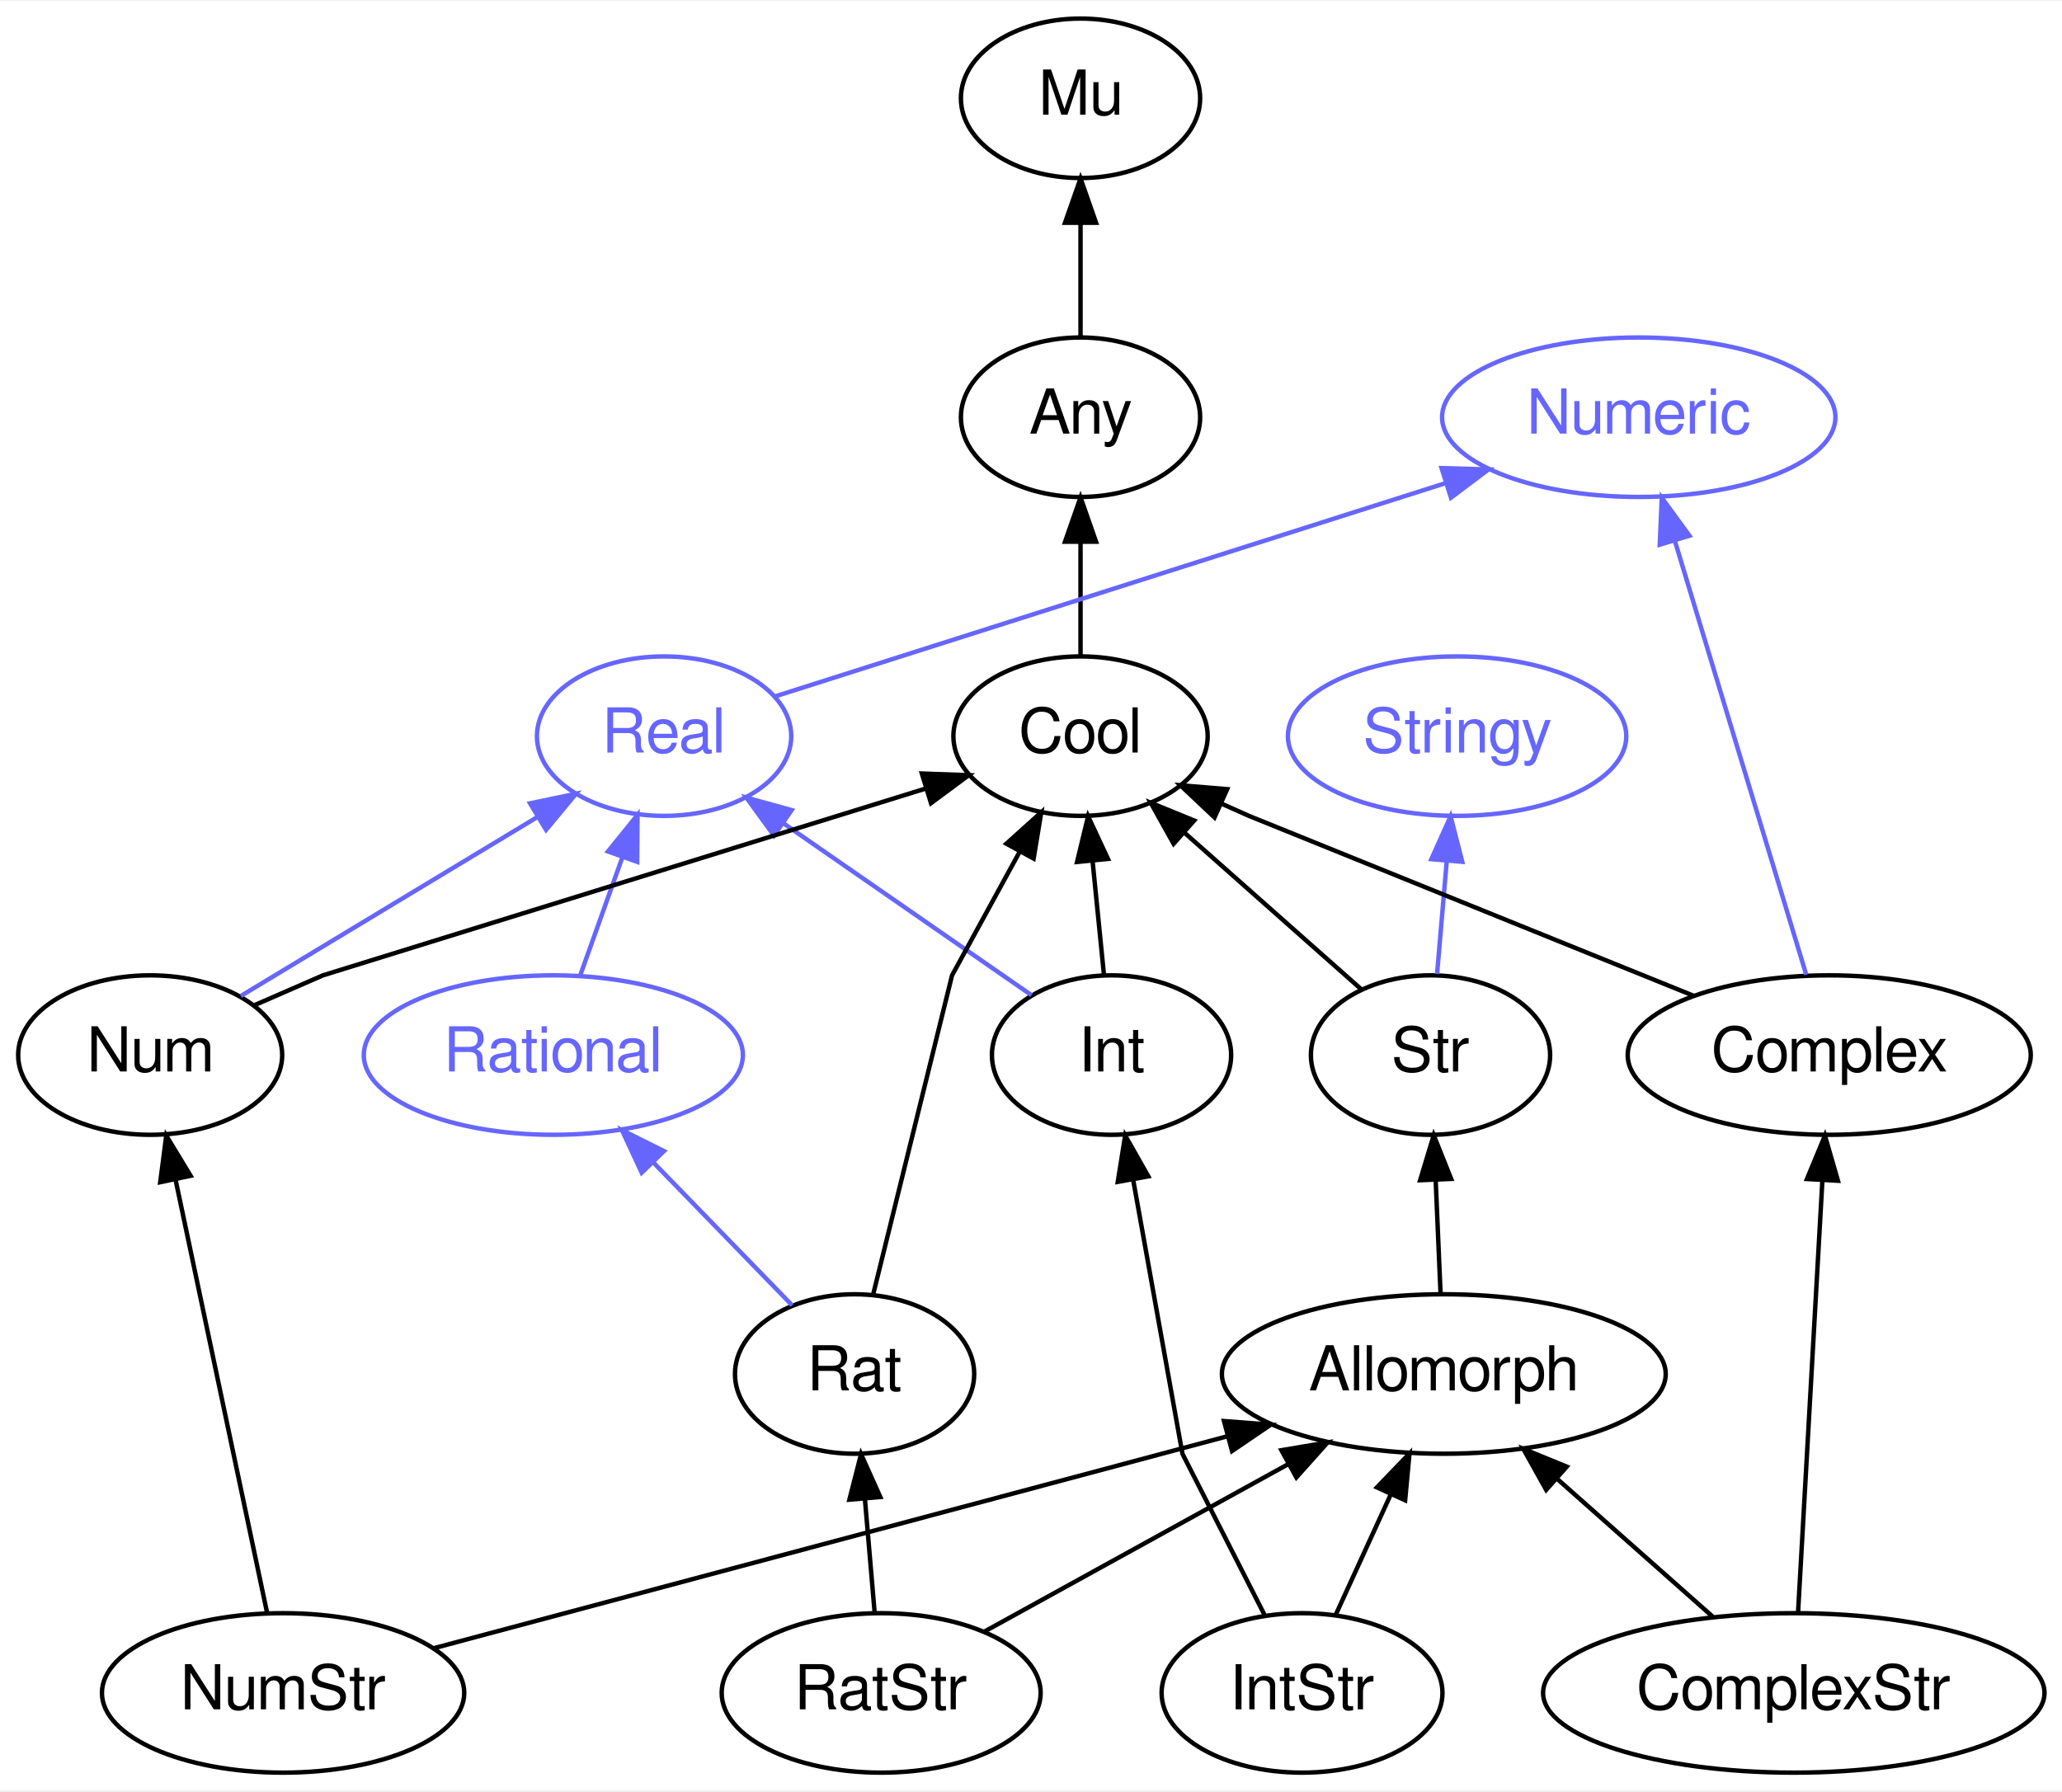
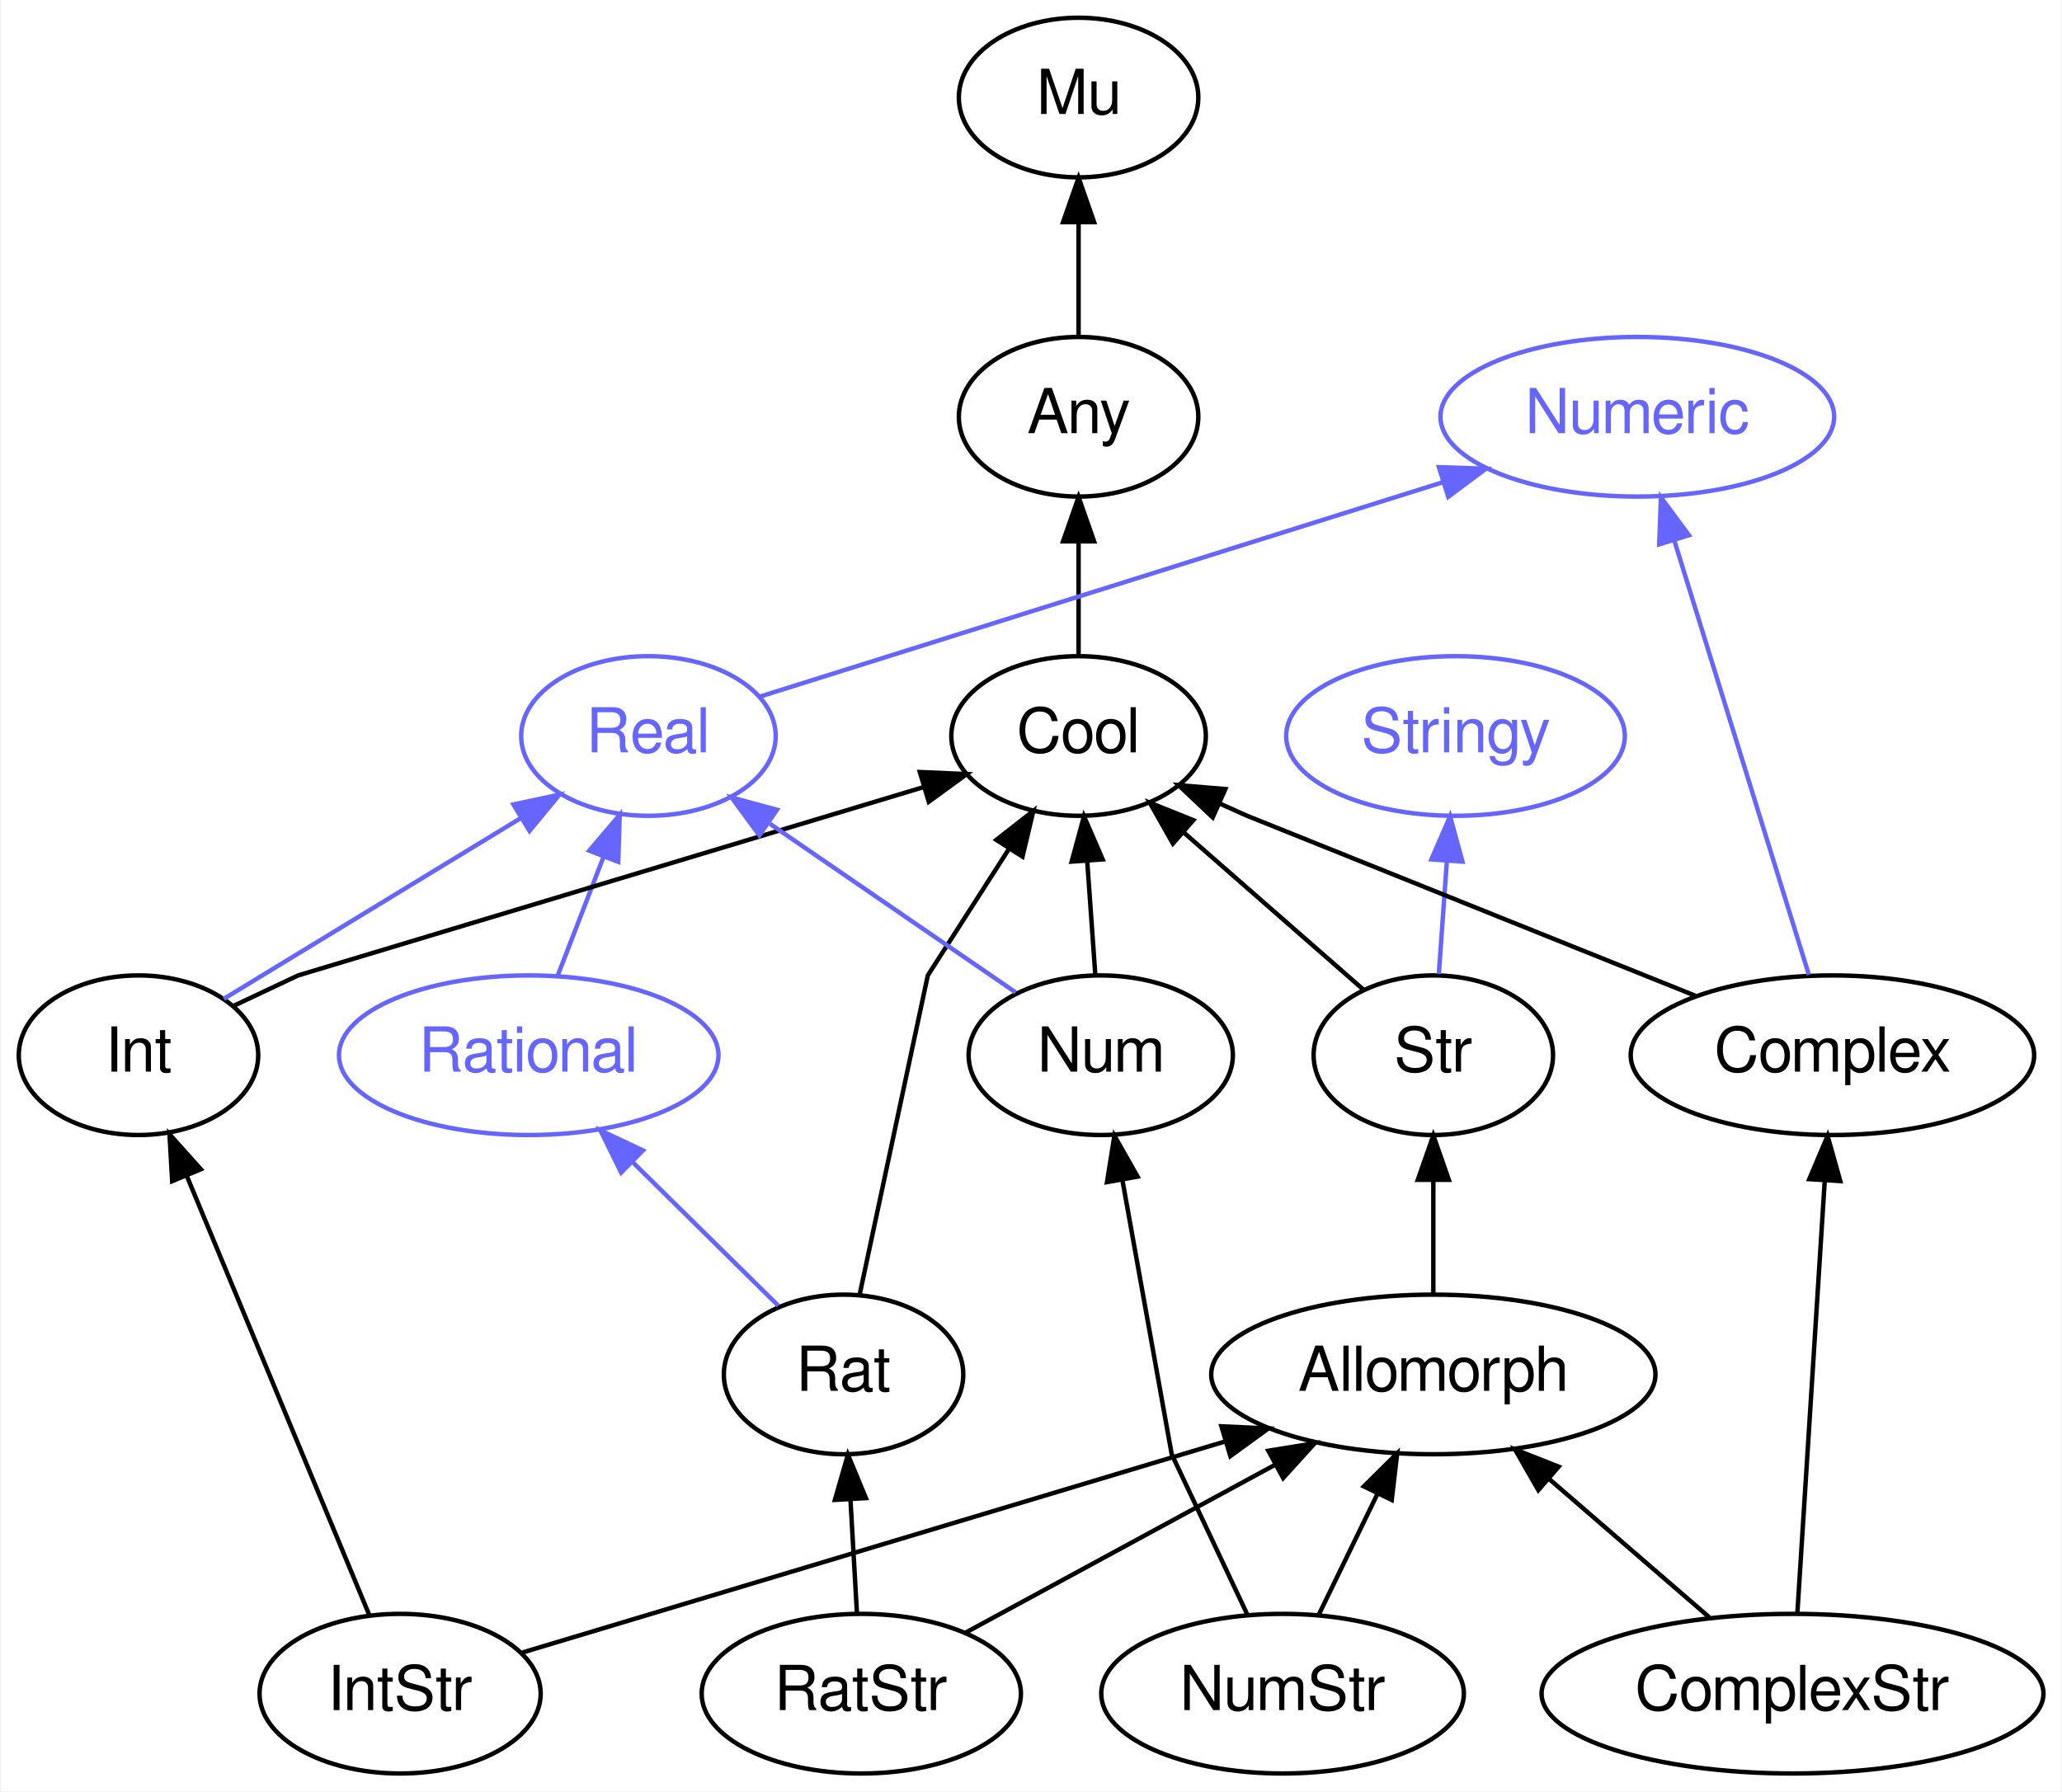
- <svg xmlns="http://www.w3.org/2000/svg" xmlns:xlink="http://www.w3.org/1999/xlink" width="465pt" height="404pt" viewBox="0.00 0.00 465.44 404.00">
+ <svg xmlns="http://www.w3.org/2000/svg" xmlns:xlink="http://www.w3.org/1999/xlink" width="465pt" height="404pt" viewBox="0.00 0.00 464.54 404.00">
  <g id="graph0" class="graph" transform="scale(1 1) rotate(0) translate(4 400)">
-     <polygon fill="#ffffff" stroke="transparent" points="-4,4 -4,-400 461.44,-400 461.44,4 -4,4" />
+     <polygon fill="#ffffff" stroke="transparent" points="-4,4 -4,-400 460.54,-400 460.54,4 -4,4" />
    <g id="node1" class="node">
      <g id="a_node1">
        <a xlink:href="/type/Allomorph" xlink:title="Allomorph">
-           <ellipse fill="none" stroke="#000000" cx="321.9" cy="-90" rx="50.09" ry="18" />
-           <text text-anchor="middle" x="321.9" y="-86.3" font-family="FreeSans" font-size="14.00" fill="#000000">Allomorph</text>
+           <ellipse fill="none" stroke="#000000" cx="319" cy="-90" rx="50.09" ry="18" />
+           <text text-anchor="middle" x="319" y="-86.3" font-family="FreeSans" font-size="14.00" fill="#000000">Allomorph</text>
        </a>
      </g>
    </g>
    <g id="node6" class="node">
      <g id="a_node6">
        <a xlink:href="/type/Str" xlink:title="Str">
-           <ellipse fill="none" stroke="#000000" cx="318.9" cy="-162" rx="27" ry="18" />
-           <text text-anchor="middle" x="318.9" y="-158.3" font-family="FreeSans" font-size="14.00" fill="#000000">Str</text>
+           <ellipse fill="none" stroke="#000000" cx="319" cy="-162" rx="27" ry="18" />
+           <text text-anchor="middle" x="319" y="-158.3" font-family="FreeSans" font-size="14.00" fill="#000000">Str</text>
        </a>
      </g>
    </g>
    <g id="edge1" class="edge">
-       <path fill="none" stroke="#000000" d="M321.16,-108.3C320.83,-116.02 320.43,-125.29 320.06,-133.89" />
-       <polygon fill="#000000" stroke="#000000" points="316.56,-133.75 319.63,-143.9 323.56,-134.05 316.56,-133.75" />
+       <path fill="none" stroke="#000000" d="M319,-108.3C319,-116.02 319,-125.29 319,-133.89" />
+       <polygon fill="#000000" stroke="#000000" points="315.5,-133.9 319,-143.9 322.5,-133.9 315.5,-133.9" />
    </g>
    <g id="node2" class="node">
      <g id="a_node2">
        <a xlink:href="/type/Mu" xlink:title="Mu">
-           <ellipse fill="none" stroke="#000000" cx="239.9" cy="-378" rx="27" ry="18" />
-           <text text-anchor="middle" x="239.9" y="-374.3" font-family="FreeSans" font-size="14.00" fill="#000000">Mu</text>
+           <ellipse fill="none" stroke="#000000" cx="239" cy="-378" rx="27" ry="18" />
+           <text text-anchor="middle" x="239" y="-374.3" font-family="FreeSans" font-size="14.00" fill="#000000">Mu</text>
        </a>
      </g>
    </g>
    <g id="node3" class="node">
      <g id="a_node3">
        <a xlink:href="/type/Any" xlink:title="Any">
-           <ellipse fill="none" stroke="#000000" cx="239.9" cy="-306" rx="27" ry="18" />
-           <text text-anchor="middle" x="239.9" y="-302.3" font-family="FreeSans" font-size="14.00" fill="#000000">Any</text>
+           <ellipse fill="none" stroke="#000000" cx="239" cy="-306" rx="27" ry="18" />
+           <text text-anchor="middle" x="239" y="-302.3" font-family="FreeSans" font-size="14.00" fill="#000000">Any</text>
        </a>
      </g>
    </g>
    <g id="edge2" class="edge">
-       <path fill="none" stroke="#000000" d="M239.9,-324.3C239.9,-332.02 239.9,-341.29 239.9,-349.89" />
-       <polygon fill="#000000" stroke="#000000" points="236.4,-349.9 239.9,-359.9 243.4,-349.9 236.4,-349.9" />
+       <path fill="none" stroke="#000000" d="M239,-324.3C239,-332.02 239,-341.29 239,-349.89" />
+       <polygon fill="#000000" stroke="#000000" points="235.5,-349.9 239,-359.9 242.5,-349.9 235.5,-349.9" />
    </g>
    <g id="node4" class="node">
      <g id="a_node4">
        <a xlink:href="/type/Cool" xlink:title="Cool">
-           <ellipse fill="none" stroke="#000000" cx="239.9" cy="-234" rx="28.7" ry="18" />
-           <text text-anchor="middle" x="239.9" y="-230.3" font-family="FreeSans" font-size="14.00" fill="#000000">Cool</text>
+           <ellipse fill="none" stroke="#000000" cx="239" cy="-234" rx="28.7" ry="18" />
+           <text text-anchor="middle" x="239" y="-230.3" font-family="FreeSans" font-size="14.00" fill="#000000">Cool</text>
        </a>
      </g>
    </g>
    <g id="edge3" class="edge">
-       <path fill="none" stroke="#000000" d="M239.9,-252.3C239.9,-260.02 239.9,-269.29 239.9,-277.89" />
-       <polygon fill="#000000" stroke="#000000" points="236.4,-277.9 239.9,-287.9 243.4,-277.9 236.4,-277.9" />
+       <path fill="none" stroke="#000000" d="M239,-252.3C239,-260.02 239,-269.29 239,-277.89" />
+       <polygon fill="#000000" stroke="#000000" points="235.5,-277.9 239,-287.9 242.5,-277.9 235.5,-277.9" />
    </g>
    <g id="node5" class="node">
      <g id="a_node5">
        <a xlink:href="/type/Stringy" xlink:title="Stringy">
-           <ellipse fill="none" stroke="#6666ff" cx="324.9" cy="-234" rx="38.19" ry="18" />
-           <text text-anchor="middle" x="324.9" y="-230.3" font-family="FreeSans" font-size="14.00" fill="#6666ff">Stringy</text>
+           <ellipse fill="none" stroke="#6666ff" cx="324" cy="-234" rx="38.19" ry="18" />
+           <text text-anchor="middle" x="324" y="-230.3" font-family="FreeSans" font-size="14.00" fill="#6666ff">Stringy</text>
        </a>
      </g>
    </g>
    <g id="edge4" class="edge">
-       <path fill="none" stroke="#000000" d="M303.29,-176.83C291.89,-186.93 276.25,-200.79 263.35,-212.21" />
-       <polygon fill="#000000" stroke="#000000" points="260.91,-209.71 255.74,-218.96 265.55,-214.95 260.91,-209.71" />
+       <path fill="none" stroke="#000000" d="M303.19,-176.83C291.66,-186.93 275.81,-200.79 262.75,-212.21" />
+       <polygon fill="#000000" stroke="#000000" points="260.27,-209.74 255.05,-218.96 264.88,-215.01 260.27,-209.74" />
    </g>
    <g id="edge17" class="edge">
-       <path fill="none" stroke="#6666ff" d="M320.38,-180.3C321.04,-188.02 321.84,-197.29 322.57,-205.89" />
-       <polygon fill="#6666ff" stroke="#6666ff" points="319.09,-206.23 323.43,-215.9 326.06,-205.63 319.09,-206.23" />
+       <path fill="none" stroke="#6666ff" d="M320.24,-180.3C320.79,-188.02 321.45,-197.29 322.06,-205.89" />
+       <polygon fill="#6666ff" stroke="#6666ff" points="318.57,-206.17 322.78,-215.9 325.56,-205.67 318.57,-206.17" />
    </g>
    <g id="node7" class="node">
      <g id="a_node7">
        <a xlink:href="/type/Numeric" xlink:title="Numeric">
-           <ellipse fill="none" stroke="#6666ff" cx="365.9" cy="-306" rx="44.39" ry="18" />
-           <text text-anchor="middle" x="365.9" y="-302.3" font-family="FreeSans" font-size="14.00" fill="#6666ff">Numeric</text>
+           <ellipse fill="none" stroke="#6666ff" cx="365" cy="-306" rx="44.39" ry="18" />
+           <text text-anchor="middle" x="365" y="-302.3" font-family="FreeSans" font-size="14.00" fill="#6666ff">Numeric</text>
        </a>
      </g>
    </g>
    <g id="node8" class="node">
      <g id="a_node8">
-         <a xlink:href="/type/Complex" xlink:title="Complex">
-           <ellipse fill="none" stroke="#000000" cx="408.9" cy="-162" rx="45.49" ry="18" />
-           <text text-anchor="middle" x="408.9" y="-158.3" font-family="FreeSans" font-size="14.00" fill="#000000">Complex</text>
-         </a>
-       </g>
-     </g>
-     <g id="edge5" class="edge">
-       <path fill="none" stroke="#000000" d="M378.18,-175.43C339.46,-191.09 277.9,-216 277.9,-216 277.9,-216 275.47,-217.09 271.83,-218.71" />
-       <polygon fill="#000000" stroke="#000000" points="270.14,-215.64 262.44,-222.91 273,-222.03 270.14,-215.64" />
+         <a xlink:href="/type/Real" xlink:title="Real">
+           <ellipse fill="none" stroke="#6666ff" cx="142" cy="-234" rx="28.7" ry="18" />
+           <text text-anchor="middle" x="142" y="-230.3" font-family="FreeSans" font-size="14.00" fill="#6666ff">Real</text>
+         </a>
+       </g>
    </g>
    <g id="edge18" class="edge">
-       <path fill="none" stroke="#6666ff" d="M403.71,-180.13C396.35,-204.44 382.8,-249.18 374.08,-277.99" />
-       <polygon fill="#6666ff" stroke="#6666ff" points="370.65,-277.23 371.1,-287.81 377.35,-279.25 370.65,-277.23" />
+       <path fill="none" stroke="#6666ff" d="M167.15,-242.89C204.5,-254.62 275.17,-276.8 321.16,-291.24" />
+       <polygon fill="#6666ff" stroke="#6666ff" points="320.27,-294.63 330.86,-294.28 322.37,-287.95 320.27,-294.63" />
    </g>
    <g id="node9" class="node">
      <g id="a_node9">
-         <a xlink:href="/type/ComplexStr" xlink:title="ComplexStr">
-           <ellipse fill="none" stroke="#000000" cx="400.9" cy="-18" rx="56.59" ry="18" />
-           <text text-anchor="middle" x="400.9" y="-14.3" font-family="FreeSans" font-size="14.00" fill="#000000">ComplexStr</text>
-         </a>
-       </g>
-     </g>
-     <g id="edge6" class="edge">
-       <path fill="none" stroke="#000000" d="M382.57,-35.24C372.13,-44.49 358.88,-56.23 347.43,-66.37" />
-       <polygon fill="#000000" stroke="#000000" points="345.01,-63.84 339.85,-73.09 349.65,-69.08 345.01,-63.84" />
-     </g>
-     <g id="edge7" class="edge">
-       <path fill="none" stroke="#000000" d="M401.86,-36.13C403.23,-60.33 405.73,-104.79 407.35,-133.61" />
-       <polygon fill="#000000" stroke="#000000" points="403.87,-134.02 407.93,-143.81 410.86,-133.63 403.87,-134.02" />
+         <a xlink:href="/type/Rational" xlink:title="Rational">
+           <ellipse fill="none" stroke="#6666ff" cx="115" cy="-162" rx="42.79" ry="18" />
+           <text text-anchor="middle" x="115" y="-158.3" font-family="FreeSans" font-size="14.00" fill="#6666ff">Rational</text>
+         </a>
+       </g>
+     </g>
+     <g id="edge19" class="edge">
+       <path fill="none" stroke="#6666ff" d="M121.54,-179.95C124.62,-187.94 128.37,-197.67 131.82,-206.6" />
+       <polygon fill="#6666ff" stroke="#6666ff" points="128.66,-208.14 135.52,-216.21 135.19,-205.62 128.66,-208.14" />
    </g>
    <g id="node10" class="node">
      <g id="a_node10">
-         <a xlink:href="/type/Real" xlink:title="Real">
-           <ellipse fill="none" stroke="#6666ff" cx="145.9" cy="-234" rx="28.7" ry="18" />
-           <text text-anchor="middle" x="145.9" y="-230.3" font-family="FreeSans" font-size="14.00" fill="#6666ff">Real</text>
-         </a>
-       </g>
-     </g>
-     <g id="edge19" class="edge">
-       <path fill="none" stroke="#6666ff" d="M171.13,-243.03C208.04,-254.77 277.25,-276.79 322.45,-291.17" />
-       <polygon fill="#6666ff" stroke="#6666ff" points="321.4,-294.51 331.99,-294.21 323.52,-287.84 321.4,-294.51" />
+         <a xlink:href="/type/Rat" xlink:title="Rat">
+           <ellipse fill="none" stroke="#000000" cx="186" cy="-90" rx="27" ry="18" />
+           <text text-anchor="middle" x="186" y="-86.3" font-family="FreeSans" font-size="14.00" fill="#000000">Rat</text>
+         </a>
+       </g>
+     </g>
+     <g id="edge5" class="edge">
+       <path fill="none" stroke="#000000" d="M189.66,-108.16C195.18,-134.02 205,-180 205,-180 205,-180 214.45,-194.74 223.39,-208.67" />
+       <polygon fill="#000000" stroke="#000000" points="220.45,-210.57 228.8,-217.1 226.35,-206.79 220.45,-210.57" />
+     </g>
+     <g id="edge20" class="edge">
+       <path fill="none" stroke="#6666ff" d="M171.29,-105.5C161.78,-114.87 149.21,-127.27 138.36,-137.97" />
+       <polygon fill="#6666ff" stroke="#6666ff" points="135.84,-135.54 131.18,-145.05 140.76,-140.52 135.84,-135.54" />
    </g>
    <g id="node11" class="node">
      <g id="a_node11">
-         <a xlink:href="/type/Int" xlink:title="Int">
-           <ellipse fill="none" stroke="#000000" cx="246.9" cy="-162" rx="27" ry="18" />
-           <text text-anchor="middle" x="246.9" y="-158.3" font-family="FreeSans" font-size="14.00" fill="#000000">Int</text>
-         </a>
-       </g>
-     </g>
-     <g id="edge8" class="edge">
-       <path fill="none" stroke="#000000" d="M245.17,-180.3C244.4,-188.02 243.47,-197.29 242.61,-205.89" />
-       <polygon fill="#000000" stroke="#000000" points="239.12,-205.6 241.61,-215.9 246.09,-206.29 239.12,-205.6" />
-     </g>
-     <g id="edge20" class="edge">
-       <path fill="none" stroke="#6666ff" d="M228.84,-175.51C213.24,-186.33 190.47,-202.11 172.73,-214.4" />
-       <polygon fill="#6666ff" stroke="#6666ff" points="170.71,-211.55 164.48,-220.12 174.69,-217.3 170.71,-211.55" />
+         <a xlink:href="/type/RatStr" xlink:title="RatStr">
+           <ellipse fill="none" stroke="#000000" cx="190" cy="-18" rx="36" ry="18" />
+           <text text-anchor="middle" x="190" y="-14.3" font-family="FreeSans" font-size="14.00" fill="#000000">RatStr</text>
+         </a>
+       </g>
+     </g>
+     <g id="edge6" class="edge">
+       <path fill="none" stroke="#000000" d="M213.36,-31.68C232.89,-42.27 261.05,-57.55 283.39,-69.67" />
+       <polygon fill="#000000" stroke="#000000" points="281.79,-72.79 292.25,-74.48 285.13,-66.64 281.79,-72.79" />
+     </g>
+     <g id="edge7" class="edge">
+       <path fill="none" stroke="#000000" d="M189.01,-36.3C188.57,-44.02 188.04,-53.29 187.55,-61.89" />
+       <polygon fill="#000000" stroke="#000000" points="184.05,-61.71 186.98,-71.9 191.04,-62.11 184.05,-61.71" />
    </g>
    <g id="node12" class="node">
      <g id="a_node12">
-         <a xlink:href="/type/IntStr" xlink:title="IntStr">
-           <ellipse fill="none" stroke="#000000" cx="289.9" cy="-18" rx="31.7" ry="18" />
-           <text text-anchor="middle" x="289.9" y="-14.3" font-family="FreeSans" font-size="14.00" fill="#000000">IntStr</text>
-         </a>
-       </g>
-     </g>
-     <g id="edge9" class="edge">
-       <path fill="none" stroke="#000000" d="M297.48,-35.59C301.21,-43.75 305.8,-53.78 309.98,-62.93" />
-       <polygon fill="#000000" stroke="#000000" points="306.81,-64.4 314.15,-72.04 313.17,-61.49 306.81,-64.4" />
-     </g>
-     <g id="edge10" class="edge">
-       <path fill="none" stroke="#000000" d="M281.5,-35.48C273.58,-51.04 262.9,-72 262.9,-72 262.9,-72 256.51,-107.52 251.81,-133.68" />
-       <polygon fill="#000000" stroke="#000000" points="248.31,-133.38 249.98,-143.84 255.2,-134.62 248.31,-133.38" />
+         <a xlink:href="/type/Int" xlink:title="Int">
+           <ellipse fill="none" stroke="#000000" cx="27" cy="-162" rx="27" ry="18" />
+           <text text-anchor="middle" x="27" y="-158.3" font-family="FreeSans" font-size="14.00" fill="#000000">Int</text>
+         </a>
+       </g>
+     </g>
+     <g id="edge8" class="edge">
+       <path fill="none" stroke="#000000" d="M48.36,-173.09C56.11,-176.75 63,-180 63,-180 63,-180 152.75,-207.03 204.07,-222.48" />
+       <polygon fill="#000000" stroke="#000000" points="203.2,-225.87 213.78,-225.41 205.22,-219.17 203.2,-225.87" />
+     </g>
+     <g id="edge21" class="edge">
+       <path fill="none" stroke="#6666ff" d="M46.25,-174.72C64.52,-185.84 92.22,-202.7 113.13,-215.43" />
+       <polygon fill="#6666ff" stroke="#6666ff" points="111.55,-218.56 121.92,-220.77 115.19,-212.59 111.55,-218.56" />
    </g>
    <g id="node13" class="node">
      <g id="a_node13">
-         <a xlink:href="/type/Rational" xlink:title="Rational">
-           <ellipse fill="none" stroke="#6666ff" cx="120.9" cy="-162" rx="42.79" ry="18" />
-           <text text-anchor="middle" x="120.9" y="-158.3" font-family="FreeSans" font-size="14.00" fill="#6666ff">Rational</text>
-         </a>
-       </g>
-     </g>
-     <g id="edge21" class="edge">
-       <path fill="none" stroke="#6666ff" d="M126.95,-179.95C129.8,-187.94 133.28,-197.67 136.47,-206.6" />
-       <polygon fill="#6666ff" stroke="#6666ff" points="133.24,-207.97 139.9,-216.21 139.83,-205.62 133.24,-207.97" />
+         <a xlink:href="/type/IntStr" xlink:title="IntStr">
+           <ellipse fill="none" stroke="#000000" cx="86" cy="-18" rx="31.7" ry="18" />
+           <text text-anchor="middle" x="86" y="-14.3" font-family="FreeSans" font-size="14.00" fill="#000000">IntStr</text>
+         </a>
+       </g>
+     </g>
+     <g id="edge9" class="edge">
+       <path fill="none" stroke="#000000" d="M113.64,-27.3C152.69,-39.04 224.54,-60.62 272.05,-74.89" />
+       <polygon fill="#000000" stroke="#000000" points="271.21,-78.3 281.8,-77.82 273.23,-71.59 271.21,-78.3" />
+     </g>
+     <g id="edge10" class="edge">
+       <path fill="none" stroke="#000000" d="M79,-35.85C68.84,-60.29 49.92,-105.83 37.92,-134.71" />
+       <polygon fill="#000000" stroke="#000000" points="34.6,-133.6 33.99,-144.18 41.06,-136.28 34.6,-133.6" />
    </g>
    <g id="node14" class="node">
      <g id="a_node14">
-         <a xlink:href="/type/Rat" xlink:title="Rat">
-           <ellipse fill="none" stroke="#000000" cx="188.9" cy="-90" rx="27" ry="18" />
-           <text text-anchor="middle" x="188.9" y="-86.3" font-family="FreeSans" font-size="14.00" fill="#000000">Rat</text>
+         <a xlink:href="/type/Num" xlink:title="Num">
+           <ellipse fill="none" stroke="#000000" cx="244" cy="-162" rx="29.8" ry="18" />
+           <text text-anchor="middle" x="244" y="-158.3" font-family="FreeSans" font-size="14.00" fill="#000000">Num</text>
        </a>
      </g>
    </g>
    <g id="edge11" class="edge">
-       <path fill="none" stroke="#000000" d="M193.14,-108.16C199.53,-134.02 210.9,-180 210.9,-180 210.9,-180 218.71,-194.28 226.23,-208.02" />
-       <polygon fill="#000000" stroke="#000000" points="223.17,-209.72 231.04,-216.81 229.31,-206.36 223.17,-209.72" />
+       <path fill="none" stroke="#000000" d="M242.76,-180.3C242.21,-188.02 241.55,-197.29 240.94,-205.89" />
+       <polygon fill="#000000" stroke="#000000" points="237.44,-205.67 240.22,-215.9 244.43,-206.17 237.44,-205.67" />
    </g>
    <g id="edge22" class="edge">
-       <path fill="none" stroke="#6666ff" d="M174.81,-105.5C165.79,-114.78 153.89,-127.03 143.57,-137.66" />
-       <polygon fill="#6666ff" stroke="#6666ff" points="140.85,-135.44 136.39,-145.05 145.87,-140.32 140.85,-135.44" />
+       <path fill="none" stroke="#6666ff" d="M224.81,-176.17C209.19,-186.89 186.92,-202.17 169.42,-214.18" />
+       <polygon fill="#6666ff" stroke="#6666ff" points="167.02,-211.58 160.75,-220.13 170.98,-217.36 167.02,-211.58" />
    </g>
    <g id="node15" class="node">
      <g id="a_node15">
-         <a xlink:href="/type/RatStr" xlink:title="RatStr">
-           <ellipse fill="none" stroke="#000000" cx="194.9" cy="-18" rx="36" ry="18" />
-           <text text-anchor="middle" x="194.9" y="-14.3" font-family="FreeSans" font-size="14.00" fill="#000000">RatStr</text>
+         <a xlink:href="/type/NumStr" xlink:title="NumStr">
+           <ellipse fill="none" stroke="#000000" cx="285" cy="-18" rx="40.89" ry="18" />
+           <text text-anchor="middle" x="285" y="-14.3" font-family="FreeSans" font-size="14.00" fill="#000000">NumStr</text>
        </a>
      </g>
    </g>
    <g id="edge12" class="edge">
-       <path fill="none" stroke="#000000" d="M218.19,-31.84C237.36,-42.41 264.85,-57.55 286.7,-69.6" />
-       <polygon fill="#000000" stroke="#000000" points="285.24,-72.79 295.68,-74.55 288.62,-66.66 285.24,-72.79" />
+       <path fill="none" stroke="#000000" d="M293.23,-35.95C297.2,-44.11 302.04,-54.09 306.46,-63.18" />
+       <polygon fill="#000000" stroke="#000000" points="303.33,-64.75 310.85,-72.21 309.62,-61.69 303.33,-64.75" />
    </g>
    <g id="edge13" class="edge">
-       <path fill="none" stroke="#000000" d="M193.41,-36.3C192.75,-44.02 191.96,-53.29 191.22,-61.89" />
-       <polygon fill="#000000" stroke="#000000" points="187.73,-61.63 190.36,-71.9 194.7,-62.23 187.73,-61.63" />
+       <path fill="none" stroke="#000000" d="M277.09,-35.77C269.77,-51.3 260,-72 260,-72 260,-72 253.62,-107.52 248.91,-133.68" />
+       <polygon fill="#000000" stroke="#000000" points="245.41,-133.38 247.08,-143.84 252.3,-134.62 245.41,-133.38" />
    </g>
    <g id="node16" class="node">
      <g id="a_node16">
-         <a xlink:href="/type/Num" xlink:title="Num">
-           <ellipse fill="none" stroke="#000000" cx="29.9" cy="-162" rx="29.8" ry="18" />
-           <text text-anchor="middle" x="29.9" y="-158.3" font-family="FreeSans" font-size="14.00" fill="#000000">Num</text>
+         <a xlink:href="/type/Complex" xlink:title="Complex">
+           <ellipse fill="none" stroke="#000000" cx="409" cy="-162" rx="45.49" ry="18" />
+           <text text-anchor="middle" x="409" y="-158.3" font-family="FreeSans" font-size="14.00" fill="#000000">Complex</text>
        </a>
      </g>
    </g>
    <g id="edge14" class="edge">
-       <path fill="none" stroke="#000000" d="M53.48,-173.28C61.7,-176.86 68.9,-180 68.9,-180 68.9,-180 154.85,-206.64 204.88,-222.15" />
-       <polygon fill="#000000" stroke="#000000" points="204.08,-225.56 214.67,-225.18 206.15,-218.88 204.08,-225.56" />
+       <path fill="none" stroke="#000000" d="M378.05,-175.43C339.04,-191.09 277,-216 277,-216 277,-216 274.57,-217.09 270.94,-218.71" />
+       <polygon fill="#000000" stroke="#000000" points="269.24,-215.64 261.54,-222.91 272.1,-222.03 269.24,-215.64" />
    </g>
    <g id="edge23" class="edge">
-       <path fill="none" stroke="#6666ff" d="M50.37,-175.35C68.95,-186.57 96.54,-203.22 117.3,-215.74" />
-       <polygon fill="#6666ff" stroke="#6666ff" points="115.65,-218.83 126.02,-221 119.26,-212.84 115.65,-218.83" />
+       <path fill="none" stroke="#6666ff" d="M403.69,-180.13C396.16,-204.44 382.3,-249.18 373.37,-277.99" />
+       <polygon fill="#6666ff" stroke="#6666ff" points="369.94,-277.22 370.33,-287.81 376.63,-279.29 369.94,-277.22" />
    </g>
    <g id="node17" class="node">
      <g id="a_node17">
-         <a xlink:href="/type/NumStr" xlink:title="NumStr">
-           <ellipse fill="none" stroke="#000000" cx="59.9" cy="-18" rx="40.89" ry="18" />
-           <text text-anchor="middle" x="59.9" y="-14.3" font-family="FreeSans" font-size="14.00" fill="#000000">NumStr</text>
+         <a xlink:href="/type/ComplexStr" xlink:title="ComplexStr">
+           <ellipse fill="none" stroke="#000000" cx="400" cy="-18" rx="56.59" ry="18" />
+           <text text-anchor="middle" x="400" y="-14.3" font-family="FreeSans" font-size="14.00" fill="#000000">ComplexStr</text>
        </a>
      </g>
    </g>
    <g id="edge15" class="edge">
-       <path fill="none" stroke="#000000" d="M93.88,-28.08C139.54,-40.28 220.96,-62.03 273.15,-75.97" />
-       <polygon fill="#000000" stroke="#000000" points="272.29,-79.37 282.85,-78.57 274.1,-72.61 272.29,-79.37" />
+       <path fill="none" stroke="#000000" d="M381.21,-35.24C370.51,-44.49 356.92,-56.23 345.18,-66.37" />
+       <polygon fill="#000000" stroke="#000000" points="342.68,-63.91 337.41,-73.09 347.26,-69.2 342.68,-63.91" />
    </g>
    <g id="edge16" class="edge">
-       <path fill="none" stroke="#000000" d="M56.28,-36.13C51.14,-60.44 41.69,-105.18 35.6,-133.99" />
-       <polygon fill="#000000" stroke="#000000" points="32.17,-133.3 33.53,-143.81 39.02,-134.75 32.17,-133.3" />
+       <path fill="none" stroke="#000000" d="M401.09,-36.13C402.62,-60.33 405.44,-104.79 407.26,-133.61" />
+       <polygon fill="#000000" stroke="#000000" points="403.78,-134.05 407.91,-143.81 410.77,-133.61 403.78,-134.05" />
    </g>
  </g>
</svg>
